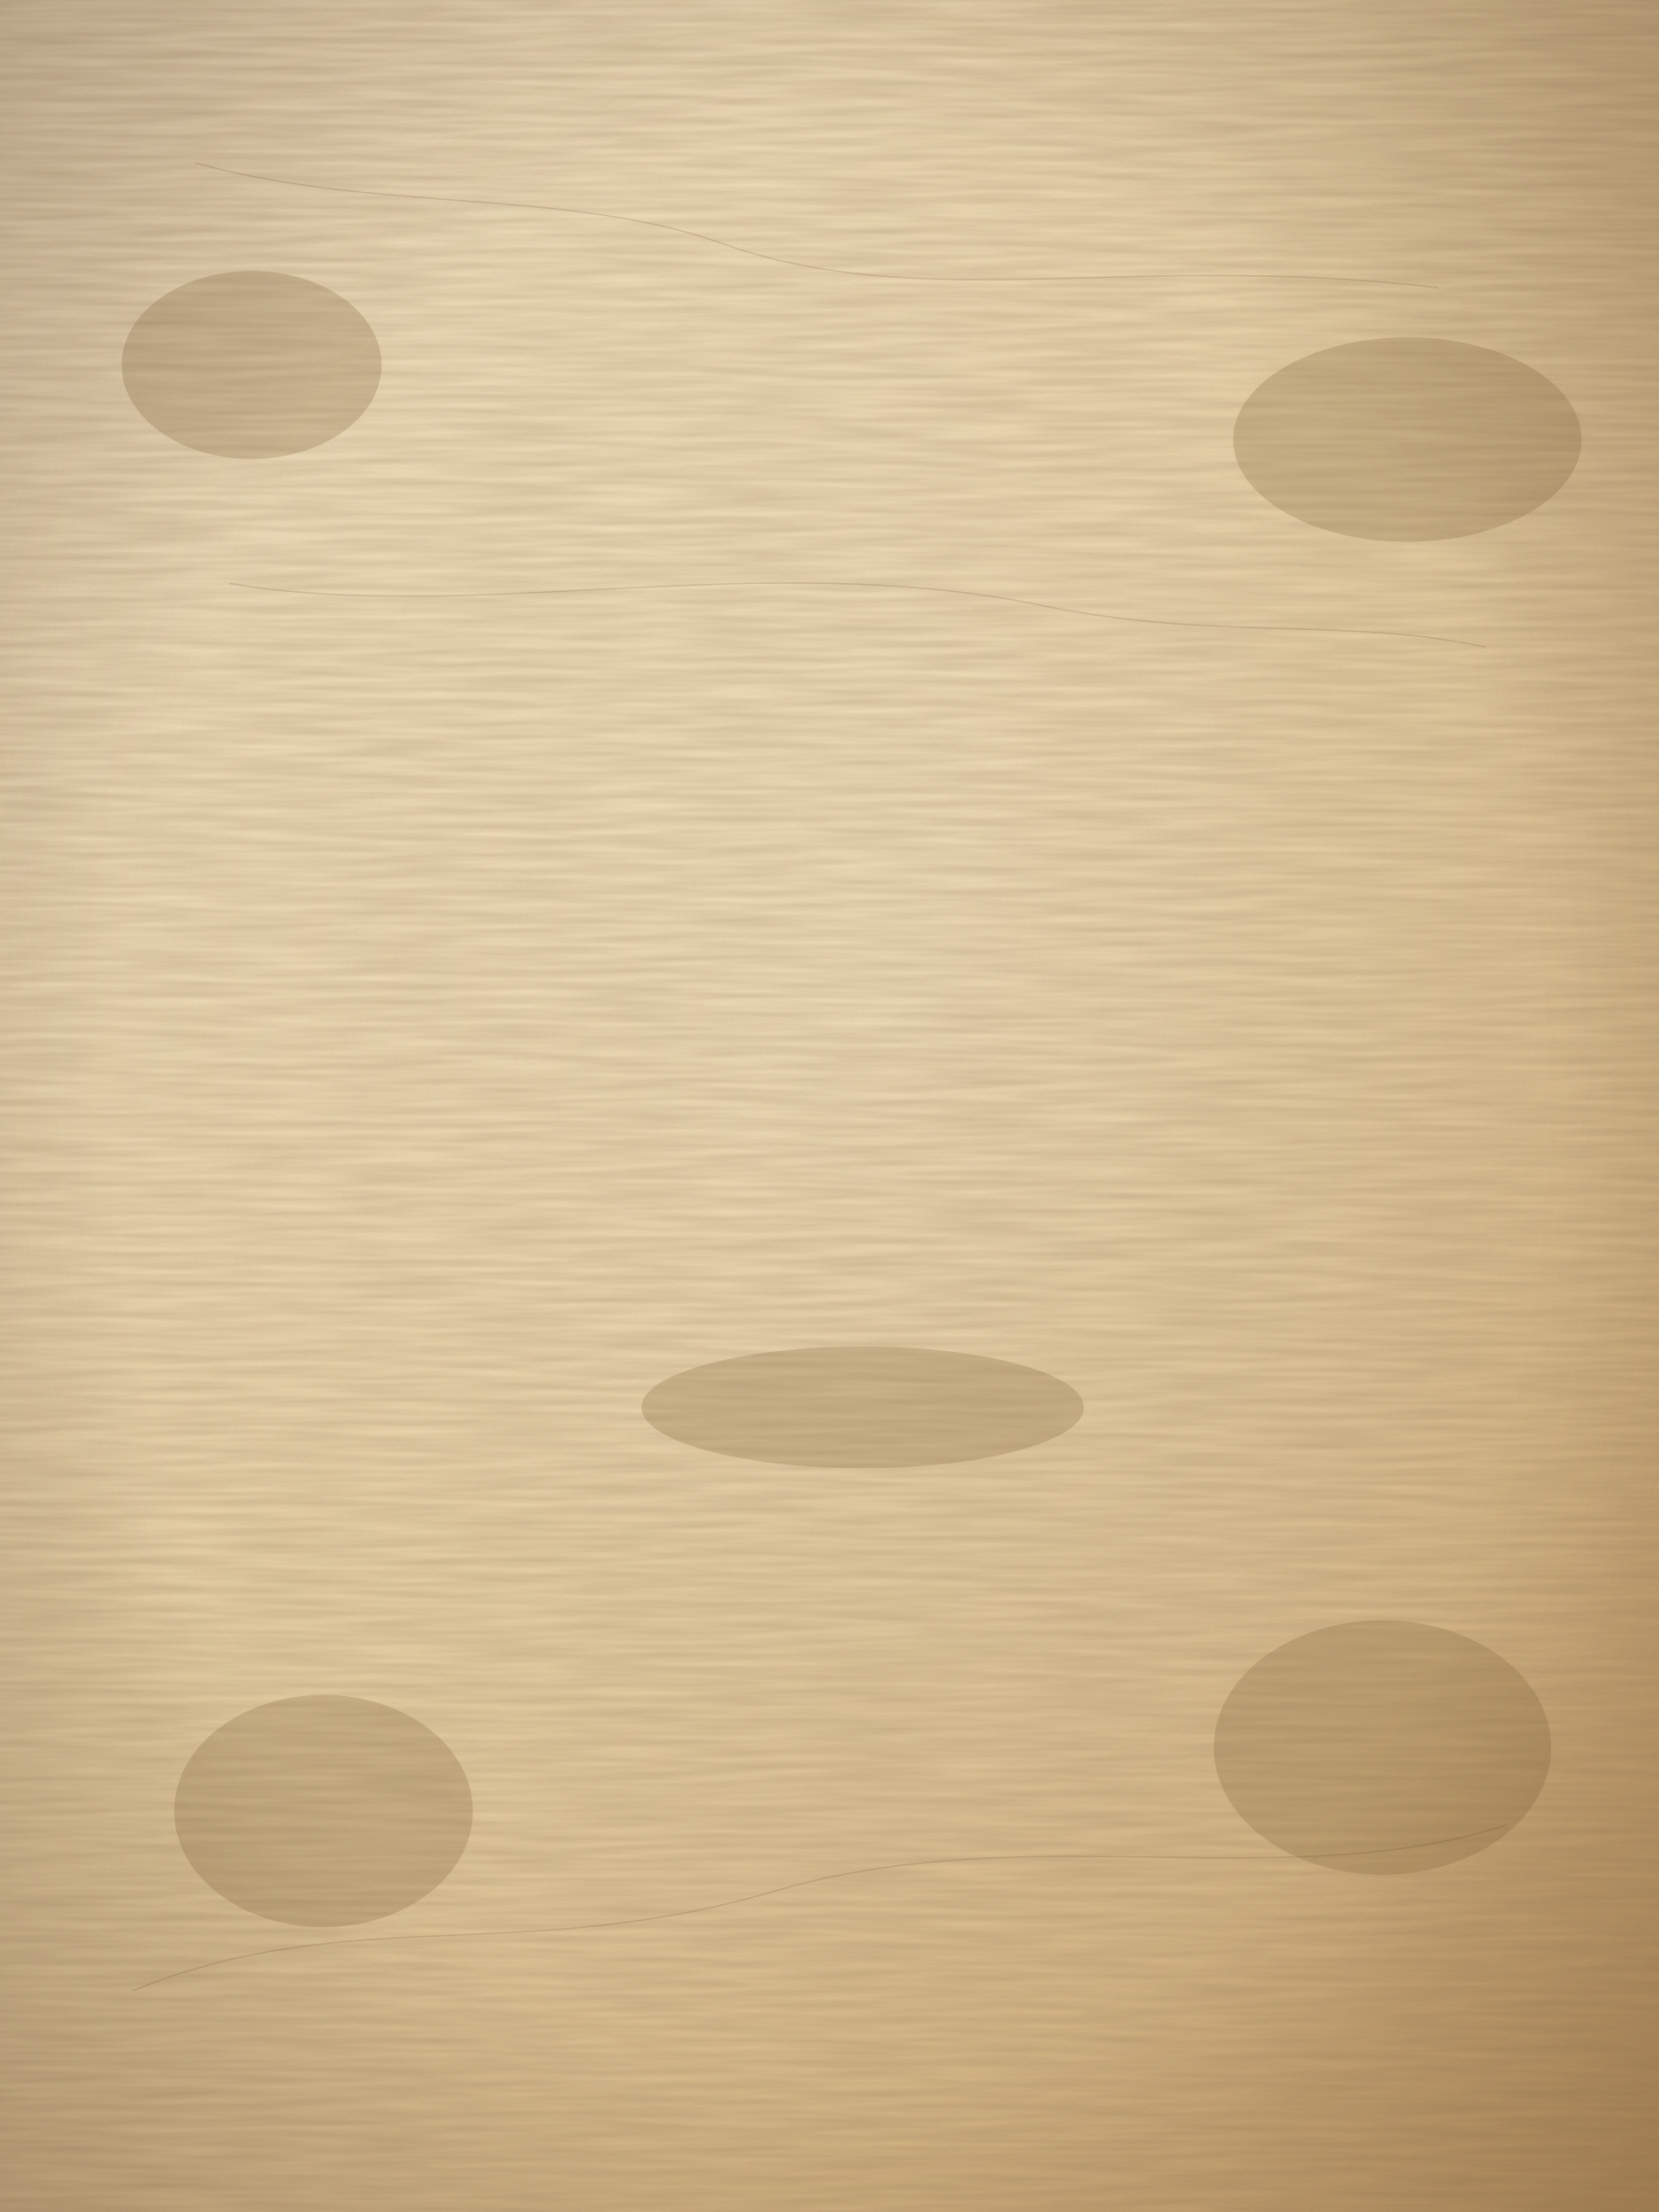
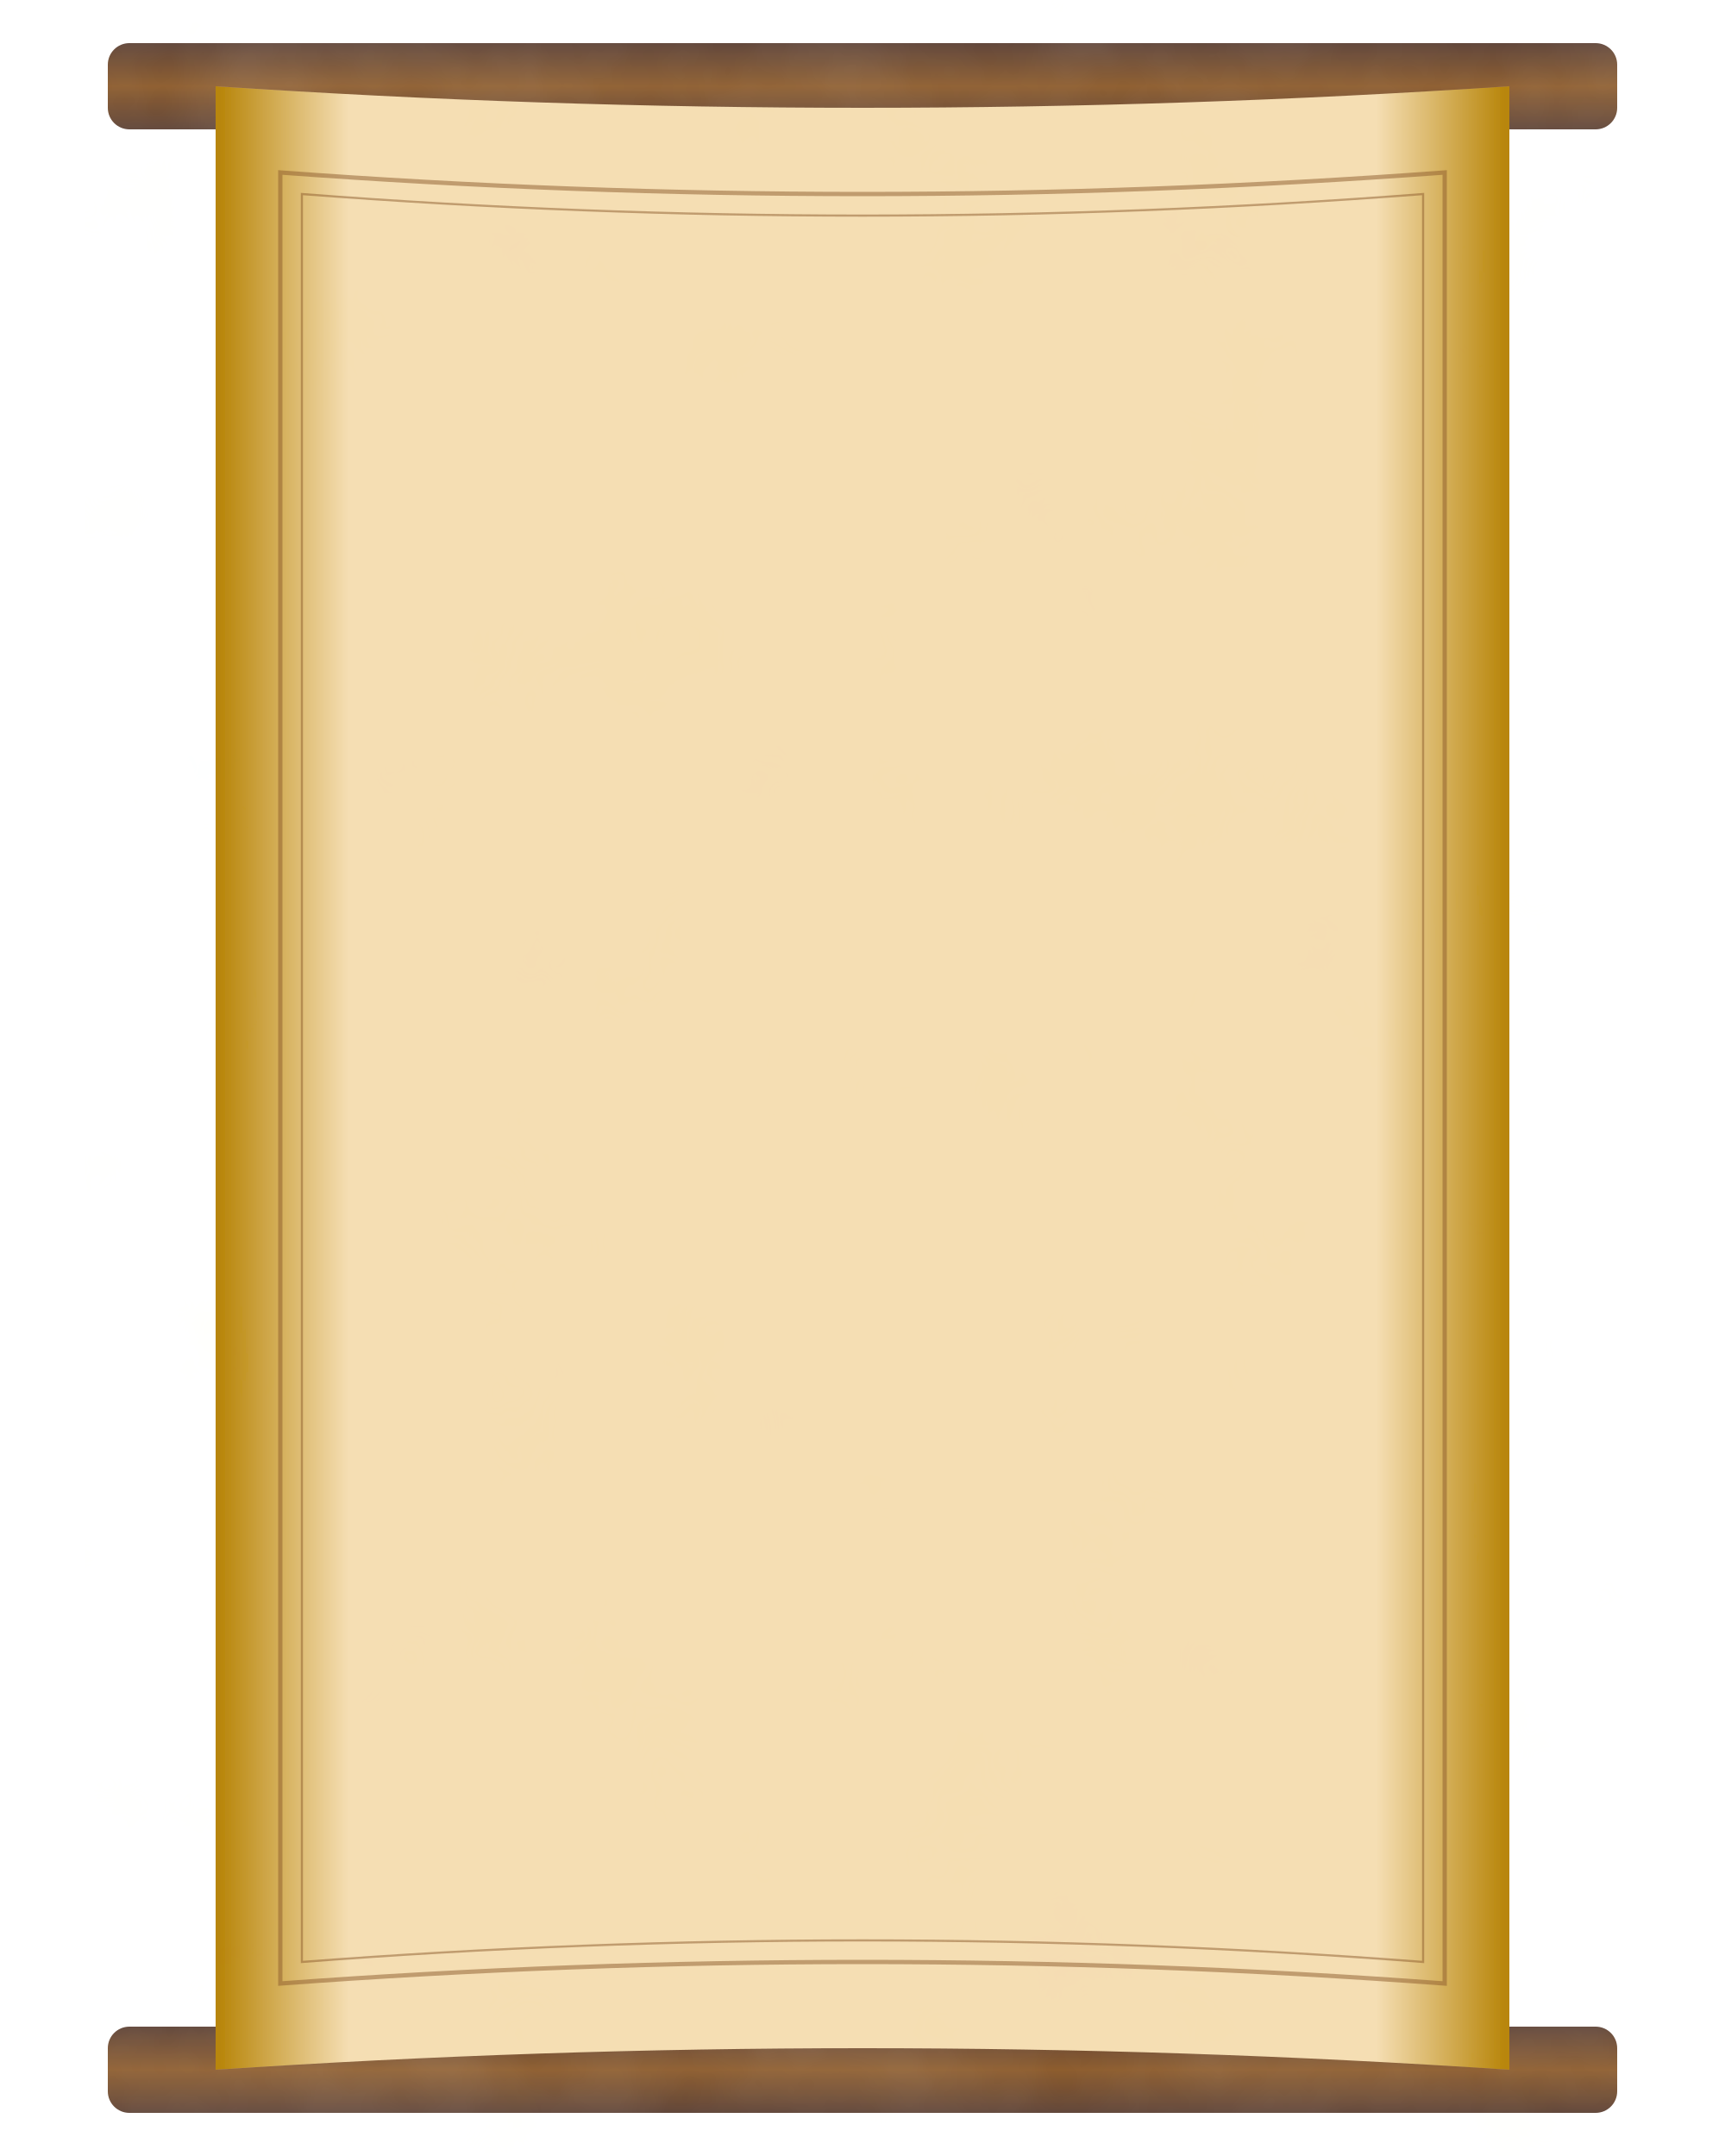
- <svg xmlns="http://www.w3.org/2000/svg" viewBox="0 0 1200 1600" preserveAspectRatio="xMidYMid slice">
+ <svg xmlns="http://www.w3.org/2000/svg" viewBox="0 0 800 1000" width="100%" height="100%">
  <defs>
-     <linearGradient id="paperBase" x1="0%" y1="0%" x2="100%" y2="100%">
-       <stop offset="0%" stop-color="#f6e7c7" />
-       <stop offset="46%" stop-color="#e8cfa0" />
-       <stop offset="100%" stop-color="#c79f67" />
+     <filter id="parchment-texture">
+       <feTurbulence type="fractalNoise" baseFrequency="0.015" numOctaves="4" result="noise" />
+       <feColorMatrix type="matrix" values="1 0 0 0 0.85  0 1 0 0 0.78  0 0 1 0 0.65  0 0 0 0.15 0" in="noise" result="coloredNoise" />
+       <feBlend in="SourceGraphic" in2="coloredNoise" mode="multiply" />
+     </filter>
+     <linearGradient id="scroll-edge" x1="0%" y1="0%" x2="100%" y2="0%">
+       <stop offset="0%" stop-color="#b8860b" />
+       <stop offset="10%" stop-color="#f5deb3" />
+       <stop offset="90%" stop-color="#f5deb3" />
+       <stop offset="100%" stop-color="#b8860b" />
    </linearGradient>
-     <radialGradient id="cornerBurn" cx="50%" cy="50%" r="70%">
-       <stop offset="62%" stop-color="rgba(74,43,20,0)" />
-       <stop offset="100%" stop-color="rgba(74,43,20,0.56)" />
-     </radialGradient>
-     <radialGradient id="centerLift" cx="52%" cy="42%" r="58%">
-       <stop offset="0%" stop-color="rgba(255,244,217,0.48)" />
-       <stop offset="100%" stop-color="rgba(255,244,217,0)" />
-     </radialGradient>
-     <filter id="paperNoise" x="-20%" y="-20%" width="140%" height="140%">
-       <feTurbulence type="fractalNoise" baseFrequency="0.72" numOctaves="3" seed="37" result="noise" />
-       <feColorMatrix in="noise" type="saturate" values="0" />
-       <feComponentTransfer>
-         <feFuncA type="table" tableValues="0 0.11" />
-       </feComponentTransfer>
-     </filter>
-     <filter id="creaseNoise" x="-20%" y="-20%" width="140%" height="140%">
-       <feTurbulence type="fractalNoise" baseFrequency="0.012 0.19" numOctaves="2" seed="12" result="grain" />
-       <feColorMatrix in="grain" type="matrix" values="         0 0 0 0 0.27         0 0 0 0 0.18         0 0 0 0 0.09         0 0 0 0.5 0       " />
-     </filter>
+     <linearGradient id="wood" x1="0%" y1="0%" x2="0%" y2="100%">
+       <stop offset="0%" stop-color="#5c4033" />
+       <stop offset="50%" stop-color="#8b5a2b" />
+       <stop offset="100%" stop-color="#5c4033" />
+     </linearGradient>
  </defs>
-   <rect width="1200" height="1600" fill="url(#paperBase)" />
-   <rect width="1200" height="1600" fill="url(#centerLift)" />
-   <rect width="1200" height="1600" filter="url(#paperNoise)" />
-   <rect width="1200" height="1600" filter="url(#creaseNoise)" opacity="0.65" />
-   <g opacity="0.24" fill="#7b5a34">
-     <ellipse cx="182" cy="264" rx="94" ry="68" />
-     <ellipse cx="1018" cy="318" rx="126" ry="74" />
-     <ellipse cx="234" cy="1310" rx="108" ry="84" />
-     <ellipse cx="1000" cy="1264" rx="122" ry="92" />
-     <ellipse cx="624" cy="1018" rx="160" ry="44" />
-   </g>
-   <g stroke="#4d3016" stroke-opacity="0.16" fill="none" stroke-linecap="round">
-     <path d="M142 118 C272 154 410 136 522 176 C668 228 816 182 1040 208" />
-     <path d="M96 1440 C252 1376 376 1422 560 1368 C742 1314 930 1372 1090 1320" />
-     <path d="M166 422 C342 452 552 396 754 438 C880 464 972 446 1074 468" />
-   </g>
-   <rect width="1200" height="1600" fill="url(#cornerBurn)" opacity="0.5" />
+   <rect x="50" y="20" width="700" height="40" fill="url(#wood)" rx="10" ry="10" />
+   <rect x="50" y="940" width="700" height="40" fill="url(#wood)" rx="10" ry="10" />
+   <path d="M 100 40 Q 400 60 700 40 L 700 960 Q 400 940 100 960 Z" fill="url(#scroll-edge)" filter="url(#parchment-texture)" />
+   <path d="M 130 80 Q 400 100 670 80 L 670 920 Q 400 900 130 920 Z" fill="none" stroke="#8b5a2b" stroke-width="2" opacity="0.5" />
+   <path d="M 140 90 Q 400 110 660 90 L 660 910 Q 400 890 140 910 Z" fill="none" stroke="#8b5a2b" stroke-width="1" opacity="0.5" />
</svg>
